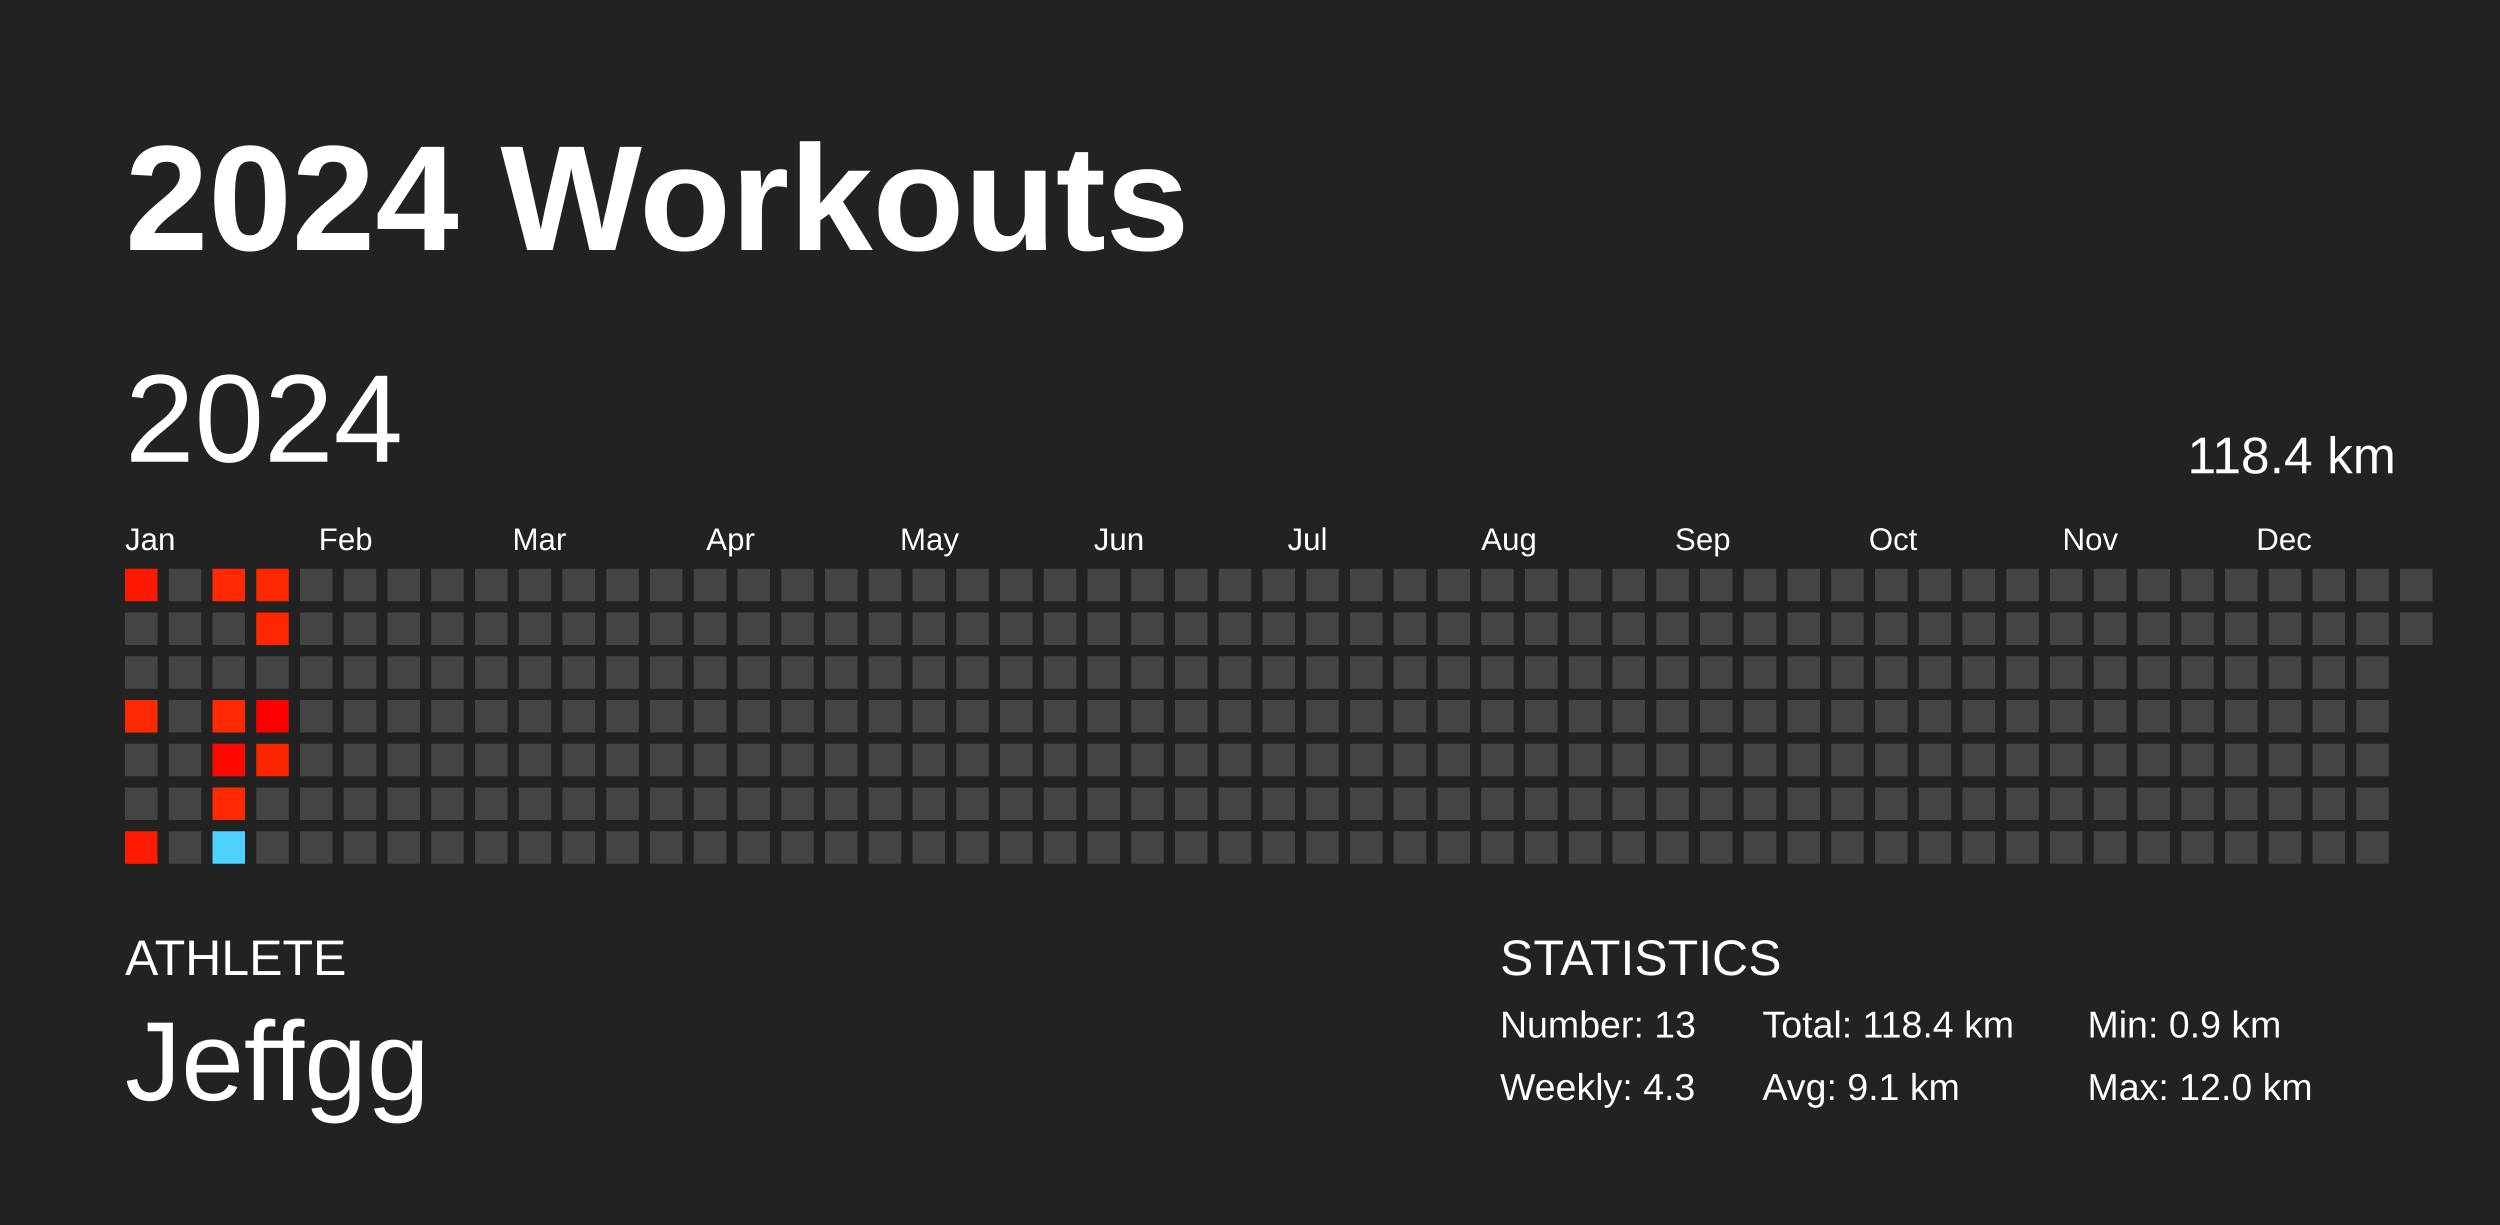
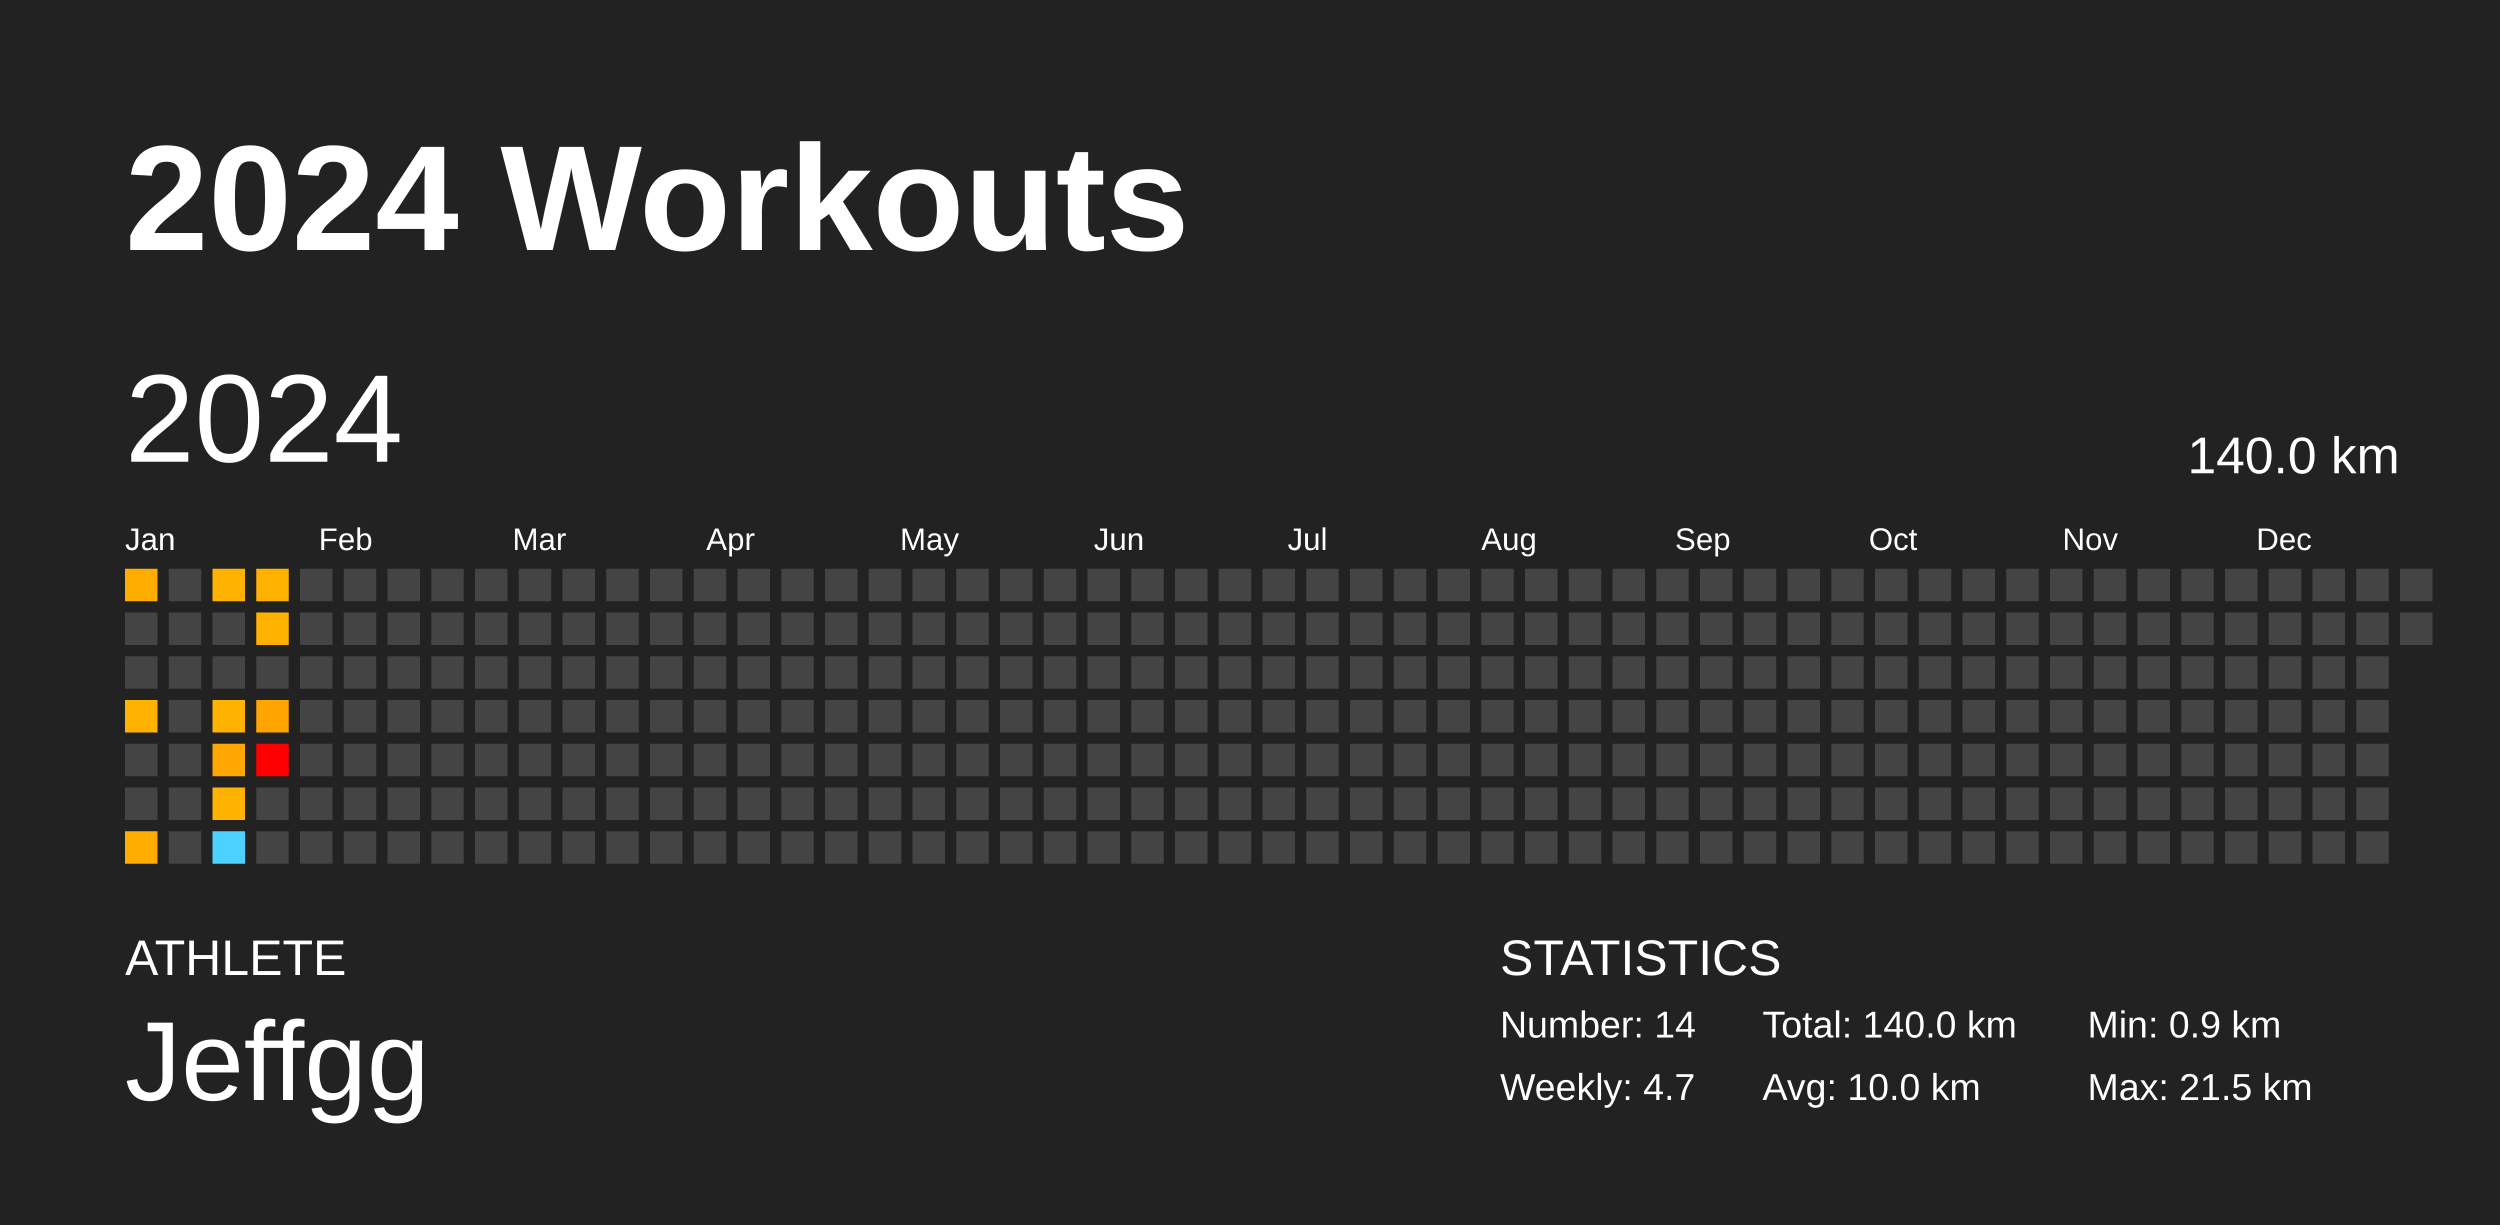
<svg xmlns="http://www.w3.org/2000/svg" baseProfile="full" height="98mm" version="1.1" viewBox="0,0,200,98" width="200mm">
  <defs />
  <rect fill="#222222" height="98" width="200" x="0" y="0" />
  <text fill="#FFFFFF" style="font-size:12px; font-family:Arial; font-weight:bold;" x="10" y="20">2024 Workouts</text>
  <text fill="#FFFFFF" style="font-size:4px; font-family:Arial" x="10" y="78">ATHLETE</text>
  <text fill="#FFFFFF" style="font-size:9px; font-family:Arial" x="10" y="88">Jeffgg</text>
  <text fill="#FFFFFF" style="font-size:4px; font-family:Arial" x="120" y="78">STATISTICS</text>
-   <text fill="#FFFFFF" style="font-size:3px; font-family:Arial" x="120" y="83">Number: 13</text>
-   <text fill="#FFFFFF" style="font-size:3px; font-family:Arial" x="120" y="88">Weekly: 4.3</text>
-   <text fill="#FFFFFF" style="font-size:3px; font-family:Arial" x="141" y="83">Total: 118.4 km</text>
-   <text fill="#FFFFFF" style="font-size:3px; font-family:Arial" x="141" y="88">Avg: 9.1 km</text>
+   <text fill="#FFFFFF" style="font-size:3px; font-family:Arial" x="120" y="83">Number: 14</text>
+   <text fill="#FFFFFF" style="font-size:3px; font-family:Arial" x="120" y="88">Weekly: 4.7</text>
+   <text fill="#FFFFFF" style="font-size:3px; font-family:Arial" x="141" y="83">Total: 140.0 km</text>
+   <text fill="#FFFFFF" style="font-size:3px; font-family:Arial" x="141" y="88">Avg: 10.0 km</text>
  <text fill="#FFFFFF" style="font-size:3px; font-family:Arial" x="167" y="83">Min: 0.9 km</text>
-   <text fill="#FFFFFF" style="font-size:3px; font-family:Arial" x="167" y="88">Max: 12.0 km</text>
+   <text fill="#FFFFFF" style="font-size:3px; font-family:Arial" x="167" y="88">Max: 21.5 km</text>
  <text dominant-baseline="hanging" fill="#FFFFFF" style="font-size:10.0px; font-family:Arial;" x="10" y="30">2024</text>
-   <text dominant-baseline="hanging" fill="#FFFFFF" style="font-size:4.125px; font-family:Arial;" x="175" y="35">118.4 km</text>
+   <text dominant-baseline="hanging" fill="#FFFFFF" style="font-size:4.125px; font-family:Arial;" x="175" y="35">140.0 km</text>
  <text fill="#FFFFFF" style="font-size:2.5px; font-family:Arial" x="10.0" y="44">Jan</text>
  <text fill="#FFFFFF" style="font-size:2.5px; font-family:Arial" x="25.5" y="44">Feb</text>
  <text fill="#FFFFFF" style="font-size:2.5px; font-family:Arial" x="41.0" y="44">Mar</text>
  <text fill="#FFFFFF" style="font-size:2.5px; font-family:Arial" x="56.5" y="44">Apr</text>
  <text fill="#FFFFFF" style="font-size:2.5px; font-family:Arial" x="72.0" y="44">May</text>
  <text fill="#FFFFFF" style="font-size:2.5px; font-family:Arial" x="87.5" y="44">Jun</text>
  <text fill="#FFFFFF" style="font-size:2.5px; font-family:Arial" x="103.0" y="44">Jul</text>
  <text fill="#FFFFFF" style="font-size:2.5px; font-family:Arial" x="118.5" y="44">Aug</text>
  <text fill="#FFFFFF" style="font-size:2.5px; font-family:Arial" x="134.0" y="44">Sep</text>
  <text fill="#FFFFFF" style="font-size:2.5px; font-family:Arial" x="149.5" y="44">Oct</text>
  <text fill="#FFFFFF" style="font-size:2.5px; font-family:Arial" x="165.0" y="44">Nov</text>
  <text fill="#FFFFFF" style="font-size:2.5px; font-family:Arial" x="180.5" y="44">Dec</text>
-   <rect fill="#ff1900" height="2.6" width="2.6" x="10.0" y="45.5" />
+   <rect fill="#ffad00" height="2.6" width="2.6" x="10.0" y="45.5" />
  <rect fill="#444444" height="2.6" width="2.6" x="10.0" y="49.0" />
  <rect fill="#444444" height="2.6" width="2.6" x="10.0" y="52.5" />
-   <rect fill="#ff2900" height="2.6" width="2.6" x="10.0" y="56.0" />
+   <rect fill="#ffb200" height="2.6" width="2.6" x="10.0" y="56.0" />
  <rect fill="#444444" height="2.6" width="2.6" x="10.0" y="59.5" />
  <rect fill="#444444" height="2.6" width="2.6" x="10.0" y="63.0" />
-   <rect fill="#ff1b00" height="2.6" width="2.6" x="10.0" y="66.5" />
+   <rect fill="#ffad00" height="2.6" width="2.6" x="10.0" y="66.5" />
  <rect fill="#444444" height="2.6" width="2.6" x="13.5" y="45.5" />
  <rect fill="#444444" height="2.6" width="2.6" x="13.5" y="49.0" />
  <rect fill="#444444" height="2.6" width="2.6" x="13.5" y="52.5" />
  <rect fill="#444444" height="2.6" width="2.6" x="13.5" y="56.0" />
  <rect fill="#444444" height="2.6" width="2.6" x="13.5" y="59.5" />
  <rect fill="#444444" height="2.6" width="2.6" x="13.5" y="63.0" />
  <rect fill="#444444" height="2.6" width="2.6" x="13.5" y="66.5" />
-   <rect fill="#ff2800" height="2.6" width="2.6" x="17.0" y="45.5" />
+   <rect fill="#ffb200" height="2.6" width="2.6" x="17.0" y="45.5" />
  <rect fill="#444444" height="2.6" width="2.6" x="17.0" y="49.0" />
  <rect fill="#444444" height="2.6" width="2.6" x="17.0" y="52.5" />
-   <rect fill="#ff2800" height="2.6" width="2.6" x="17.0" y="56.0" />
-   <rect fill="#ff0700" height="2.6" width="2.6" x="17.0" y="59.5" />
-   <rect fill="#ff2800" height="2.6" width="2.6" x="17.0" y="63.0" />
+   <rect fill="#ffb200" height="2.6" width="2.6" x="17.0" y="56.0" />
+   <rect fill="#ffa600" height="2.6" width="2.6" x="17.0" y="59.5" />
+   <rect fill="#ffb200" height="2.6" width="2.6" x="17.0" y="63.0" />
  <rect fill="#4dd2ff" height="2.6" width="2.6" x="17.0" y="66.5" />
-   <rect fill="#ff2700" height="2.6" width="2.6" x="20.5" y="45.5" />
-   <rect fill="#ff2600" height="2.6" width="2.6" x="20.5" y="49.0" />
+   <rect fill="#ffb200" height="2.6" width="2.6" x="20.5" y="45.5" />
+   <rect fill="#ffb100" height="2.6" width="2.6" x="20.5" y="49.0" />
  <rect fill="#444444" height="2.6" width="2.6" x="20.5" y="52.5" />
-   <rect fill="#ff0000" height="2.6" width="2.6" x="20.5" y="56.0" />
-   <rect fill="#ff2500" height="2.6" width="2.6" x="20.5" y="59.5" />
+   <rect fill="#ffa400" height="2.6" width="2.6" x="20.5" y="56.0" />
+   <rect fill="red" height="2.6" width="2.6" x="20.5" y="59.5" />
  <rect fill="#444444" height="2.6" width="2.6" x="20.5" y="63.0" />
  <rect fill="#444444" height="2.6" width="2.6" x="20.5" y="66.5" />
  <rect fill="#444444" height="2.6" width="2.6" x="24.0" y="45.5" />
  <rect fill="#444444" height="2.6" width="2.6" x="24.0" y="49.0" />
  <rect fill="#444444" height="2.6" width="2.6" x="24.0" y="52.5" />
  <rect fill="#444444" height="2.6" width="2.6" x="24.0" y="56.0" />
  <rect fill="#444444" height="2.6" width="2.6" x="24.0" y="59.5" />
  <rect fill="#444444" height="2.6" width="2.6" x="24.0" y="63.0" />
  <rect fill="#444444" height="2.6" width="2.6" x="24.0" y="66.5" />
  <rect fill="#444444" height="2.6" width="2.6" x="27.5" y="45.5" />
  <rect fill="#444444" height="2.6" width="2.6" x="27.5" y="49.0" />
  <rect fill="#444444" height="2.6" width="2.6" x="27.5" y="52.5" />
  <rect fill="#444444" height="2.6" width="2.6" x="27.5" y="56.0" />
  <rect fill="#444444" height="2.6" width="2.6" x="27.5" y="59.5" />
  <rect fill="#444444" height="2.6" width="2.6" x="27.5" y="63.0" />
  <rect fill="#444444" height="2.6" width="2.6" x="27.5" y="66.5" />
  <rect fill="#444444" height="2.6" width="2.6" x="31.0" y="45.5" />
  <rect fill="#444444" height="2.6" width="2.6" x="31.0" y="49.0" />
  <rect fill="#444444" height="2.6" width="2.6" x="31.0" y="52.5" />
  <rect fill="#444444" height="2.6" width="2.6" x="31.0" y="56.0" />
  <rect fill="#444444" height="2.6" width="2.6" x="31.0" y="59.5" />
  <rect fill="#444444" height="2.6" width="2.6" x="31.0" y="63.0" />
  <rect fill="#444444" height="2.6" width="2.6" x="31.0" y="66.5" />
  <rect fill="#444444" height="2.6" width="2.6" x="34.5" y="45.5" />
  <rect fill="#444444" height="2.6" width="2.6" x="34.5" y="49.0" />
  <rect fill="#444444" height="2.6" width="2.6" x="34.5" y="52.5" />
  <rect fill="#444444" height="2.6" width="2.6" x="34.5" y="56.0" />
  <rect fill="#444444" height="2.6" width="2.6" x="34.5" y="59.5" />
  <rect fill="#444444" height="2.6" width="2.6" x="34.5" y="63.0" />
  <rect fill="#444444" height="2.6" width="2.6" x="34.5" y="66.5" />
  <rect fill="#444444" height="2.6" width="2.6" x="38.0" y="45.5" />
  <rect fill="#444444" height="2.6" width="2.6" x="38.0" y="49.0" />
  <rect fill="#444444" height="2.6" width="2.6" x="38.0" y="52.5" />
  <rect fill="#444444" height="2.6" width="2.6" x="38.0" y="56.0" />
  <rect fill="#444444" height="2.6" width="2.6" x="38.0" y="59.5" />
  <rect fill="#444444" height="2.6" width="2.6" x="38.0" y="63.0" />
  <rect fill="#444444" height="2.6" width="2.6" x="38.0" y="66.5" />
  <rect fill="#444444" height="2.6" width="2.6" x="41.5" y="45.5" />
  <rect fill="#444444" height="2.6" width="2.6" x="41.5" y="49.0" />
  <rect fill="#444444" height="2.6" width="2.6" x="41.5" y="52.5" />
  <rect fill="#444444" height="2.6" width="2.6" x="41.5" y="56.0" />
  <rect fill="#444444" height="2.6" width="2.6" x="41.5" y="59.5" />
  <rect fill="#444444" height="2.6" width="2.6" x="41.5" y="63.0" />
  <rect fill="#444444" height="2.6" width="2.6" x="41.5" y="66.5" />
  <rect fill="#444444" height="2.6" width="2.6" x="45.0" y="45.5" />
  <rect fill="#444444" height="2.6" width="2.6" x="45.0" y="49.0" />
  <rect fill="#444444" height="2.6" width="2.6" x="45.0" y="52.5" />
  <rect fill="#444444" height="2.6" width="2.6" x="45.0" y="56.0" />
  <rect fill="#444444" height="2.6" width="2.6" x="45.0" y="59.5" />
  <rect fill="#444444" height="2.6" width="2.6" x="45.0" y="63.0" />
  <rect fill="#444444" height="2.6" width="2.6" x="45.0" y="66.5" />
  <rect fill="#444444" height="2.6" width="2.6" x="48.5" y="45.5" />
  <rect fill="#444444" height="2.6" width="2.6" x="48.5" y="49.0" />
  <rect fill="#444444" height="2.6" width="2.6" x="48.5" y="52.5" />
  <rect fill="#444444" height="2.6" width="2.6" x="48.5" y="56.0" />
  <rect fill="#444444" height="2.6" width="2.6" x="48.5" y="59.5" />
  <rect fill="#444444" height="2.6" width="2.6" x="48.5" y="63.0" />
  <rect fill="#444444" height="2.6" width="2.6" x="48.5" y="66.5" />
  <rect fill="#444444" height="2.6" width="2.6" x="52.0" y="45.5" />
  <rect fill="#444444" height="2.6" width="2.6" x="52.0" y="49.0" />
  <rect fill="#444444" height="2.6" width="2.6" x="52.0" y="52.5" />
  <rect fill="#444444" height="2.6" width="2.6" x="52.0" y="56.0" />
  <rect fill="#444444" height="2.6" width="2.6" x="52.0" y="59.5" />
  <rect fill="#444444" height="2.6" width="2.6" x="52.0" y="63.0" />
  <rect fill="#444444" height="2.6" width="2.6" x="52.0" y="66.5" />
  <rect fill="#444444" height="2.6" width="2.6" x="55.5" y="45.5" />
  <rect fill="#444444" height="2.6" width="2.6" x="55.5" y="49.0" />
  <rect fill="#444444" height="2.6" width="2.6" x="55.5" y="52.5" />
  <rect fill="#444444" height="2.6" width="2.6" x="55.5" y="56.0" />
  <rect fill="#444444" height="2.6" width="2.6" x="55.5" y="59.5" />
  <rect fill="#444444" height="2.6" width="2.6" x="55.5" y="63.0" />
  <rect fill="#444444" height="2.6" width="2.6" x="55.5" y="66.5" />
  <rect fill="#444444" height="2.6" width="2.6" x="59.0" y="45.5" />
  <rect fill="#444444" height="2.6" width="2.6" x="59.0" y="49.0" />
  <rect fill="#444444" height="2.6" width="2.6" x="59.0" y="52.5" />
  <rect fill="#444444" height="2.6" width="2.6" x="59.0" y="56.0" />
  <rect fill="#444444" height="2.6" width="2.6" x="59.0" y="59.5" />
  <rect fill="#444444" height="2.6" width="2.6" x="59.0" y="63.0" />
  <rect fill="#444444" height="2.6" width="2.6" x="59.0" y="66.5" />
  <rect fill="#444444" height="2.6" width="2.6" x="62.5" y="45.5" />
  <rect fill="#444444" height="2.6" width="2.6" x="62.5" y="49.0" />
  <rect fill="#444444" height="2.6" width="2.6" x="62.5" y="52.5" />
  <rect fill="#444444" height="2.6" width="2.6" x="62.5" y="56.0" />
  <rect fill="#444444" height="2.6" width="2.6" x="62.5" y="59.5" />
  <rect fill="#444444" height="2.6" width="2.6" x="62.5" y="63.0" />
  <rect fill="#444444" height="2.6" width="2.6" x="62.5" y="66.5" />
  <rect fill="#444444" height="2.6" width="2.6" x="66.0" y="45.5" />
  <rect fill="#444444" height="2.6" width="2.6" x="66.0" y="49.0" />
  <rect fill="#444444" height="2.6" width="2.6" x="66.0" y="52.5" />
  <rect fill="#444444" height="2.6" width="2.6" x="66.0" y="56.0" />
  <rect fill="#444444" height="2.6" width="2.6" x="66.0" y="59.5" />
  <rect fill="#444444" height="2.6" width="2.6" x="66.0" y="63.0" />
  <rect fill="#444444" height="2.6" width="2.6" x="66.0" y="66.5" />
  <rect fill="#444444" height="2.6" width="2.6" x="69.5" y="45.5" />
  <rect fill="#444444" height="2.6" width="2.6" x="69.5" y="49.0" />
  <rect fill="#444444" height="2.6" width="2.6" x="69.5" y="52.5" />
  <rect fill="#444444" height="2.6" width="2.6" x="69.5" y="56.0" />
  <rect fill="#444444" height="2.6" width="2.6" x="69.5" y="59.5" />
  <rect fill="#444444" height="2.6" width="2.6" x="69.5" y="63.0" />
  <rect fill="#444444" height="2.6" width="2.6" x="69.5" y="66.5" />
  <rect fill="#444444" height="2.6" width="2.6" x="73.0" y="45.5" />
  <rect fill="#444444" height="2.6" width="2.6" x="73.0" y="49.0" />
  <rect fill="#444444" height="2.6" width="2.6" x="73.0" y="52.5" />
  <rect fill="#444444" height="2.6" width="2.6" x="73.0" y="56.0" />
  <rect fill="#444444" height="2.6" width="2.6" x="73.0" y="59.5" />
  <rect fill="#444444" height="2.6" width="2.6" x="73.0" y="63.0" />
  <rect fill="#444444" height="2.6" width="2.6" x="73.0" y="66.5" />
  <rect fill="#444444" height="2.6" width="2.6" x="76.5" y="45.5" />
  <rect fill="#444444" height="2.6" width="2.6" x="76.5" y="49.0" />
  <rect fill="#444444" height="2.6" width="2.6" x="76.5" y="52.5" />
  <rect fill="#444444" height="2.6" width="2.6" x="76.5" y="56.0" />
  <rect fill="#444444" height="2.6" width="2.6" x="76.5" y="59.5" />
  <rect fill="#444444" height="2.6" width="2.6" x="76.5" y="63.0" />
  <rect fill="#444444" height="2.6" width="2.6" x="76.5" y="66.5" />
  <rect fill="#444444" height="2.6" width="2.6" x="80.0" y="45.5" />
  <rect fill="#444444" height="2.6" width="2.6" x="80.0" y="49.0" />
  <rect fill="#444444" height="2.6" width="2.6" x="80.0" y="52.5" />
  <rect fill="#444444" height="2.6" width="2.6" x="80.0" y="56.0" />
  <rect fill="#444444" height="2.6" width="2.6" x="80.0" y="59.5" />
  <rect fill="#444444" height="2.6" width="2.6" x="80.0" y="63.0" />
  <rect fill="#444444" height="2.6" width="2.6" x="80.0" y="66.5" />
  <rect fill="#444444" height="2.6" width="2.6" x="83.5" y="45.5" />
  <rect fill="#444444" height="2.6" width="2.6" x="83.5" y="49.0" />
  <rect fill="#444444" height="2.6" width="2.6" x="83.5" y="52.5" />
  <rect fill="#444444" height="2.6" width="2.6" x="83.5" y="56.0" />
  <rect fill="#444444" height="2.6" width="2.6" x="83.5" y="59.5" />
  <rect fill="#444444" height="2.6" width="2.6" x="83.5" y="63.0" />
  <rect fill="#444444" height="2.6" width="2.6" x="83.5" y="66.5" />
  <rect fill="#444444" height="2.6" width="2.6" x="87.0" y="45.5" />
  <rect fill="#444444" height="2.6" width="2.6" x="87.0" y="49.0" />
  <rect fill="#444444" height="2.6" width="2.6" x="87.0" y="52.5" />
  <rect fill="#444444" height="2.6" width="2.6" x="87.0" y="56.0" />
  <rect fill="#444444" height="2.6" width="2.6" x="87.0" y="59.5" />
  <rect fill="#444444" height="2.6" width="2.6" x="87.0" y="63.0" />
  <rect fill="#444444" height="2.6" width="2.6" x="87.0" y="66.5" />
  <rect fill="#444444" height="2.6" width="2.6" x="90.5" y="45.5" />
  <rect fill="#444444" height="2.6" width="2.6" x="90.5" y="49.0" />
  <rect fill="#444444" height="2.6" width="2.6" x="90.5" y="52.5" />
  <rect fill="#444444" height="2.6" width="2.6" x="90.5" y="56.0" />
  <rect fill="#444444" height="2.6" width="2.6" x="90.5" y="59.5" />
  <rect fill="#444444" height="2.6" width="2.6" x="90.5" y="63.0" />
  <rect fill="#444444" height="2.6" width="2.6" x="90.5" y="66.5" />
  <rect fill="#444444" height="2.6" width="2.6" x="94.0" y="45.5" />
  <rect fill="#444444" height="2.6" width="2.6" x="94.0" y="49.0" />
  <rect fill="#444444" height="2.6" width="2.6" x="94.0" y="52.5" />
  <rect fill="#444444" height="2.6" width="2.6" x="94.0" y="56.0" />
  <rect fill="#444444" height="2.6" width="2.6" x="94.0" y="59.5" />
  <rect fill="#444444" height="2.6" width="2.6" x="94.0" y="63.0" />
  <rect fill="#444444" height="2.6" width="2.6" x="94.0" y="66.5" />
  <rect fill="#444444" height="2.6" width="2.6" x="97.5" y="45.5" />
  <rect fill="#444444" height="2.6" width="2.6" x="97.5" y="49.0" />
  <rect fill="#444444" height="2.6" width="2.6" x="97.5" y="52.5" />
  <rect fill="#444444" height="2.6" width="2.6" x="97.5" y="56.0" />
  <rect fill="#444444" height="2.6" width="2.6" x="97.5" y="59.5" />
  <rect fill="#444444" height="2.6" width="2.6" x="97.5" y="63.0" />
  <rect fill="#444444" height="2.6" width="2.6" x="97.5" y="66.5" />
  <rect fill="#444444" height="2.6" width="2.6" x="101.0" y="45.5" />
  <rect fill="#444444" height="2.6" width="2.6" x="101.0" y="49.0" />
  <rect fill="#444444" height="2.6" width="2.6" x="101.0" y="52.5" />
  <rect fill="#444444" height="2.6" width="2.6" x="101.0" y="56.0" />
  <rect fill="#444444" height="2.6" width="2.6" x="101.0" y="59.5" />
  <rect fill="#444444" height="2.6" width="2.6" x="101.0" y="63.0" />
  <rect fill="#444444" height="2.6" width="2.6" x="101.0" y="66.5" />
  <rect fill="#444444" height="2.6" width="2.6" x="104.5" y="45.5" />
  <rect fill="#444444" height="2.6" width="2.6" x="104.5" y="49.0" />
  <rect fill="#444444" height="2.6" width="2.6" x="104.5" y="52.5" />
  <rect fill="#444444" height="2.6" width="2.6" x="104.5" y="56.0" />
  <rect fill="#444444" height="2.6" width="2.6" x="104.5" y="59.5" />
  <rect fill="#444444" height="2.6" width="2.6" x="104.5" y="63.0" />
  <rect fill="#444444" height="2.6" width="2.6" x="104.5" y="66.5" />
  <rect fill="#444444" height="2.6" width="2.6" x="108.0" y="45.5" />
  <rect fill="#444444" height="2.6" width="2.6" x="108.0" y="49.0" />
  <rect fill="#444444" height="2.6" width="2.6" x="108.0" y="52.5" />
  <rect fill="#444444" height="2.6" width="2.6" x="108.0" y="56.0" />
  <rect fill="#444444" height="2.6" width="2.6" x="108.0" y="59.5" />
  <rect fill="#444444" height="2.6" width="2.6" x="108.0" y="63.0" />
  <rect fill="#444444" height="2.6" width="2.6" x="108.0" y="66.5" />
  <rect fill="#444444" height="2.6" width="2.6" x="111.5" y="45.5" />
  <rect fill="#444444" height="2.6" width="2.6" x="111.5" y="49.0" />
  <rect fill="#444444" height="2.6" width="2.6" x="111.5" y="52.5" />
  <rect fill="#444444" height="2.6" width="2.6" x="111.5" y="56.0" />
  <rect fill="#444444" height="2.6" width="2.6" x="111.5" y="59.5" />
  <rect fill="#444444" height="2.6" width="2.6" x="111.5" y="63.0" />
  <rect fill="#444444" height="2.6" width="2.6" x="111.5" y="66.5" />
  <rect fill="#444444" height="2.6" width="2.6" x="115.0" y="45.5" />
  <rect fill="#444444" height="2.6" width="2.6" x="115.0" y="49.0" />
  <rect fill="#444444" height="2.6" width="2.6" x="115.0" y="52.5" />
  <rect fill="#444444" height="2.6" width="2.6" x="115.0" y="56.0" />
  <rect fill="#444444" height="2.6" width="2.6" x="115.0" y="59.5" />
  <rect fill="#444444" height="2.6" width="2.6" x="115.0" y="63.0" />
  <rect fill="#444444" height="2.6" width="2.6" x="115.0" y="66.5" />
  <rect fill="#444444" height="2.6" width="2.6" x="118.5" y="45.5" />
  <rect fill="#444444" height="2.6" width="2.6" x="118.5" y="49.0" />
  <rect fill="#444444" height="2.6" width="2.6" x="118.5" y="52.5" />
  <rect fill="#444444" height="2.6" width="2.6" x="118.5" y="56.0" />
  <rect fill="#444444" height="2.6" width="2.6" x="118.5" y="59.5" />
  <rect fill="#444444" height="2.6" width="2.6" x="118.5" y="63.0" />
  <rect fill="#444444" height="2.6" width="2.6" x="118.5" y="66.5" />
  <rect fill="#444444" height="2.6" width="2.6" x="122.0" y="45.5" />
  <rect fill="#444444" height="2.6" width="2.6" x="122.0" y="49.0" />
  <rect fill="#444444" height="2.6" width="2.6" x="122.0" y="52.5" />
  <rect fill="#444444" height="2.6" width="2.6" x="122.0" y="56.0" />
  <rect fill="#444444" height="2.6" width="2.6" x="122.0" y="59.5" />
  <rect fill="#444444" height="2.6" width="2.6" x="122.0" y="63.0" />
  <rect fill="#444444" height="2.6" width="2.6" x="122.0" y="66.5" />
  <rect fill="#444444" height="2.6" width="2.6" x="125.5" y="45.5" />
  <rect fill="#444444" height="2.6" width="2.6" x="125.5" y="49.0" />
  <rect fill="#444444" height="2.6" width="2.6" x="125.5" y="52.5" />
  <rect fill="#444444" height="2.6" width="2.6" x="125.5" y="56.0" />
  <rect fill="#444444" height="2.6" width="2.6" x="125.5" y="59.5" />
  <rect fill="#444444" height="2.6" width="2.6" x="125.5" y="63.0" />
  <rect fill="#444444" height="2.6" width="2.6" x="125.5" y="66.5" />
  <rect fill="#444444" height="2.6" width="2.6" x="129.0" y="45.5" />
  <rect fill="#444444" height="2.6" width="2.6" x="129.0" y="49.0" />
  <rect fill="#444444" height="2.6" width="2.6" x="129.0" y="52.5" />
  <rect fill="#444444" height="2.6" width="2.6" x="129.0" y="56.0" />
  <rect fill="#444444" height="2.6" width="2.6" x="129.0" y="59.5" />
  <rect fill="#444444" height="2.6" width="2.6" x="129.0" y="63.0" />
  <rect fill="#444444" height="2.6" width="2.6" x="129.0" y="66.5" />
  <rect fill="#444444" height="2.6" width="2.6" x="132.5" y="45.5" />
  <rect fill="#444444" height="2.6" width="2.6" x="132.5" y="49.0" />
  <rect fill="#444444" height="2.6" width="2.6" x="132.5" y="52.5" />
  <rect fill="#444444" height="2.6" width="2.6" x="132.5" y="56.0" />
  <rect fill="#444444" height="2.6" width="2.6" x="132.5" y="59.5" />
  <rect fill="#444444" height="2.6" width="2.6" x="132.5" y="63.0" />
  <rect fill="#444444" height="2.6" width="2.6" x="132.5" y="66.5" />
  <rect fill="#444444" height="2.6" width="2.6" x="136.0" y="45.5" />
  <rect fill="#444444" height="2.6" width="2.6" x="136.0" y="49.0" />
  <rect fill="#444444" height="2.6" width="2.6" x="136.0" y="52.5" />
  <rect fill="#444444" height="2.6" width="2.6" x="136.0" y="56.0" />
  <rect fill="#444444" height="2.6" width="2.6" x="136.0" y="59.5" />
  <rect fill="#444444" height="2.6" width="2.6" x="136.0" y="63.0" />
  <rect fill="#444444" height="2.6" width="2.6" x="136.0" y="66.5" />
  <rect fill="#444444" height="2.6" width="2.6" x="139.5" y="45.5" />
  <rect fill="#444444" height="2.6" width="2.6" x="139.5" y="49.0" />
  <rect fill="#444444" height="2.6" width="2.6" x="139.5" y="52.5" />
  <rect fill="#444444" height="2.6" width="2.6" x="139.5" y="56.0" />
  <rect fill="#444444" height="2.6" width="2.6" x="139.5" y="59.5" />
  <rect fill="#444444" height="2.6" width="2.6" x="139.5" y="63.0" />
  <rect fill="#444444" height="2.6" width="2.6" x="139.5" y="66.5" />
  <rect fill="#444444" height="2.6" width="2.6" x="143.0" y="45.5" />
  <rect fill="#444444" height="2.6" width="2.6" x="143.0" y="49.0" />
  <rect fill="#444444" height="2.6" width="2.6" x="143.0" y="52.5" />
  <rect fill="#444444" height="2.6" width="2.6" x="143.0" y="56.0" />
  <rect fill="#444444" height="2.6" width="2.6" x="143.0" y="59.5" />
  <rect fill="#444444" height="2.6" width="2.6" x="143.0" y="63.0" />
  <rect fill="#444444" height="2.6" width="2.6" x="143.0" y="66.5" />
  <rect fill="#444444" height="2.6" width="2.6" x="146.5" y="45.5" />
  <rect fill="#444444" height="2.6" width="2.6" x="146.5" y="49.0" />
  <rect fill="#444444" height="2.6" width="2.6" x="146.5" y="52.5" />
  <rect fill="#444444" height="2.6" width="2.6" x="146.5" y="56.0" />
  <rect fill="#444444" height="2.6" width="2.6" x="146.5" y="59.5" />
  <rect fill="#444444" height="2.6" width="2.6" x="146.5" y="63.0" />
  <rect fill="#444444" height="2.6" width="2.6" x="146.5" y="66.5" />
  <rect fill="#444444" height="2.6" width="2.6" x="150.0" y="45.5" />
  <rect fill="#444444" height="2.6" width="2.6" x="150.0" y="49.0" />
  <rect fill="#444444" height="2.6" width="2.6" x="150.0" y="52.5" />
  <rect fill="#444444" height="2.6" width="2.6" x="150.0" y="56.0" />
  <rect fill="#444444" height="2.6" width="2.6" x="150.0" y="59.5" />
  <rect fill="#444444" height="2.6" width="2.6" x="150.0" y="63.0" />
  <rect fill="#444444" height="2.6" width="2.6" x="150.0" y="66.5" />
  <rect fill="#444444" height="2.6" width="2.6" x="153.5" y="45.5" />
  <rect fill="#444444" height="2.6" width="2.6" x="153.5" y="49.0" />
  <rect fill="#444444" height="2.6" width="2.6" x="153.5" y="52.5" />
  <rect fill="#444444" height="2.6" width="2.6" x="153.5" y="56.0" />
  <rect fill="#444444" height="2.6" width="2.6" x="153.5" y="59.5" />
  <rect fill="#444444" height="2.6" width="2.6" x="153.5" y="63.0" />
  <rect fill="#444444" height="2.6" width="2.6" x="153.5" y="66.5" />
  <rect fill="#444444" height="2.6" width="2.6" x="157.0" y="45.5" />
  <rect fill="#444444" height="2.6" width="2.6" x="157.0" y="49.0" />
  <rect fill="#444444" height="2.6" width="2.6" x="157.0" y="52.5" />
  <rect fill="#444444" height="2.6" width="2.6" x="157.0" y="56.0" />
  <rect fill="#444444" height="2.6" width="2.6" x="157.0" y="59.5" />
  <rect fill="#444444" height="2.6" width="2.6" x="157.0" y="63.0" />
  <rect fill="#444444" height="2.6" width="2.6" x="157.0" y="66.5" />
  <rect fill="#444444" height="2.6" width="2.6" x="160.5" y="45.5" />
  <rect fill="#444444" height="2.6" width="2.6" x="160.5" y="49.0" />
  <rect fill="#444444" height="2.6" width="2.6" x="160.5" y="52.5" />
  <rect fill="#444444" height="2.6" width="2.6" x="160.5" y="56.0" />
  <rect fill="#444444" height="2.6" width="2.6" x="160.5" y="59.5" />
  <rect fill="#444444" height="2.6" width="2.6" x="160.5" y="63.0" />
  <rect fill="#444444" height="2.6" width="2.6" x="160.5" y="66.5" />
  <rect fill="#444444" height="2.6" width="2.6" x="164.0" y="45.5" />
  <rect fill="#444444" height="2.6" width="2.6" x="164.0" y="49.0" />
  <rect fill="#444444" height="2.6" width="2.6" x="164.0" y="52.5" />
  <rect fill="#444444" height="2.6" width="2.6" x="164.0" y="56.0" />
  <rect fill="#444444" height="2.6" width="2.6" x="164.0" y="59.5" />
  <rect fill="#444444" height="2.6" width="2.6" x="164.0" y="63.0" />
  <rect fill="#444444" height="2.6" width="2.6" x="164.0" y="66.5" />
  <rect fill="#444444" height="2.6" width="2.6" x="167.5" y="45.5" />
  <rect fill="#444444" height="2.6" width="2.6" x="167.5" y="49.0" />
  <rect fill="#444444" height="2.6" width="2.6" x="167.5" y="52.5" />
  <rect fill="#444444" height="2.6" width="2.6" x="167.5" y="56.0" />
  <rect fill="#444444" height="2.6" width="2.6" x="167.5" y="59.5" />
  <rect fill="#444444" height="2.6" width="2.6" x="167.5" y="63.0" />
  <rect fill="#444444" height="2.6" width="2.6" x="167.5" y="66.5" />
  <rect fill="#444444" height="2.6" width="2.6" x="171.0" y="45.5" />
  <rect fill="#444444" height="2.6" width="2.6" x="171.0" y="49.0" />
  <rect fill="#444444" height="2.6" width="2.6" x="171.0" y="52.5" />
  <rect fill="#444444" height="2.6" width="2.6" x="171.0" y="56.0" />
  <rect fill="#444444" height="2.6" width="2.6" x="171.0" y="59.5" />
  <rect fill="#444444" height="2.6" width="2.6" x="171.0" y="63.0" />
  <rect fill="#444444" height="2.6" width="2.6" x="171.0" y="66.5" />
  <rect fill="#444444" height="2.6" width="2.6" x="174.5" y="45.5" />
  <rect fill="#444444" height="2.6" width="2.6" x="174.5" y="49.0" />
  <rect fill="#444444" height="2.6" width="2.6" x="174.5" y="52.5" />
  <rect fill="#444444" height="2.6" width="2.6" x="174.5" y="56.0" />
  <rect fill="#444444" height="2.6" width="2.6" x="174.5" y="59.5" />
  <rect fill="#444444" height="2.6" width="2.6" x="174.5" y="63.0" />
  <rect fill="#444444" height="2.6" width="2.6" x="174.5" y="66.5" />
  <rect fill="#444444" height="2.6" width="2.6" x="178.0" y="45.5" />
  <rect fill="#444444" height="2.6" width="2.6" x="178.0" y="49.0" />
  <rect fill="#444444" height="2.6" width="2.6" x="178.0" y="52.5" />
  <rect fill="#444444" height="2.6" width="2.6" x="178.0" y="56.0" />
  <rect fill="#444444" height="2.6" width="2.6" x="178.0" y="59.5" />
  <rect fill="#444444" height="2.6" width="2.6" x="178.0" y="63.0" />
  <rect fill="#444444" height="2.6" width="2.6" x="178.0" y="66.5" />
  <rect fill="#444444" height="2.6" width="2.6" x="181.5" y="45.5" />
  <rect fill="#444444" height="2.6" width="2.6" x="181.5" y="49.0" />
  <rect fill="#444444" height="2.6" width="2.6" x="181.5" y="52.5" />
  <rect fill="#444444" height="2.6" width="2.6" x="181.5" y="56.0" />
  <rect fill="#444444" height="2.6" width="2.6" x="181.5" y="59.5" />
  <rect fill="#444444" height="2.6" width="2.6" x="181.5" y="63.0" />
  <rect fill="#444444" height="2.6" width="2.6" x="181.5" y="66.5" />
  <rect fill="#444444" height="2.6" width="2.6" x="185.0" y="45.5" />
  <rect fill="#444444" height="2.6" width="2.6" x="185.0" y="49.0" />
  <rect fill="#444444" height="2.6" width="2.6" x="185.0" y="52.5" />
  <rect fill="#444444" height="2.6" width="2.6" x="185.0" y="56.0" />
  <rect fill="#444444" height="2.6" width="2.6" x="185.0" y="59.5" />
  <rect fill="#444444" height="2.6" width="2.6" x="185.0" y="63.0" />
  <rect fill="#444444" height="2.6" width="2.6" x="185.0" y="66.5" />
  <rect fill="#444444" height="2.6" width="2.6" x="188.5" y="45.5" />
  <rect fill="#444444" height="2.6" width="2.6" x="188.5" y="49.0" />
  <rect fill="#444444" height="2.6" width="2.6" x="188.5" y="52.5" />
  <rect fill="#444444" height="2.6" width="2.6" x="188.5" y="56.0" />
  <rect fill="#444444" height="2.6" width="2.6" x="188.5" y="59.5" />
  <rect fill="#444444" height="2.6" width="2.6" x="188.5" y="63.0" />
  <rect fill="#444444" height="2.6" width="2.6" x="188.5" y="66.5" />
  <rect fill="#444444" height="2.6" width="2.6" x="192.0" y="45.5" />
  <rect fill="#444444" height="2.6" width="2.6" x="192.0" y="49.0" />
</svg>
